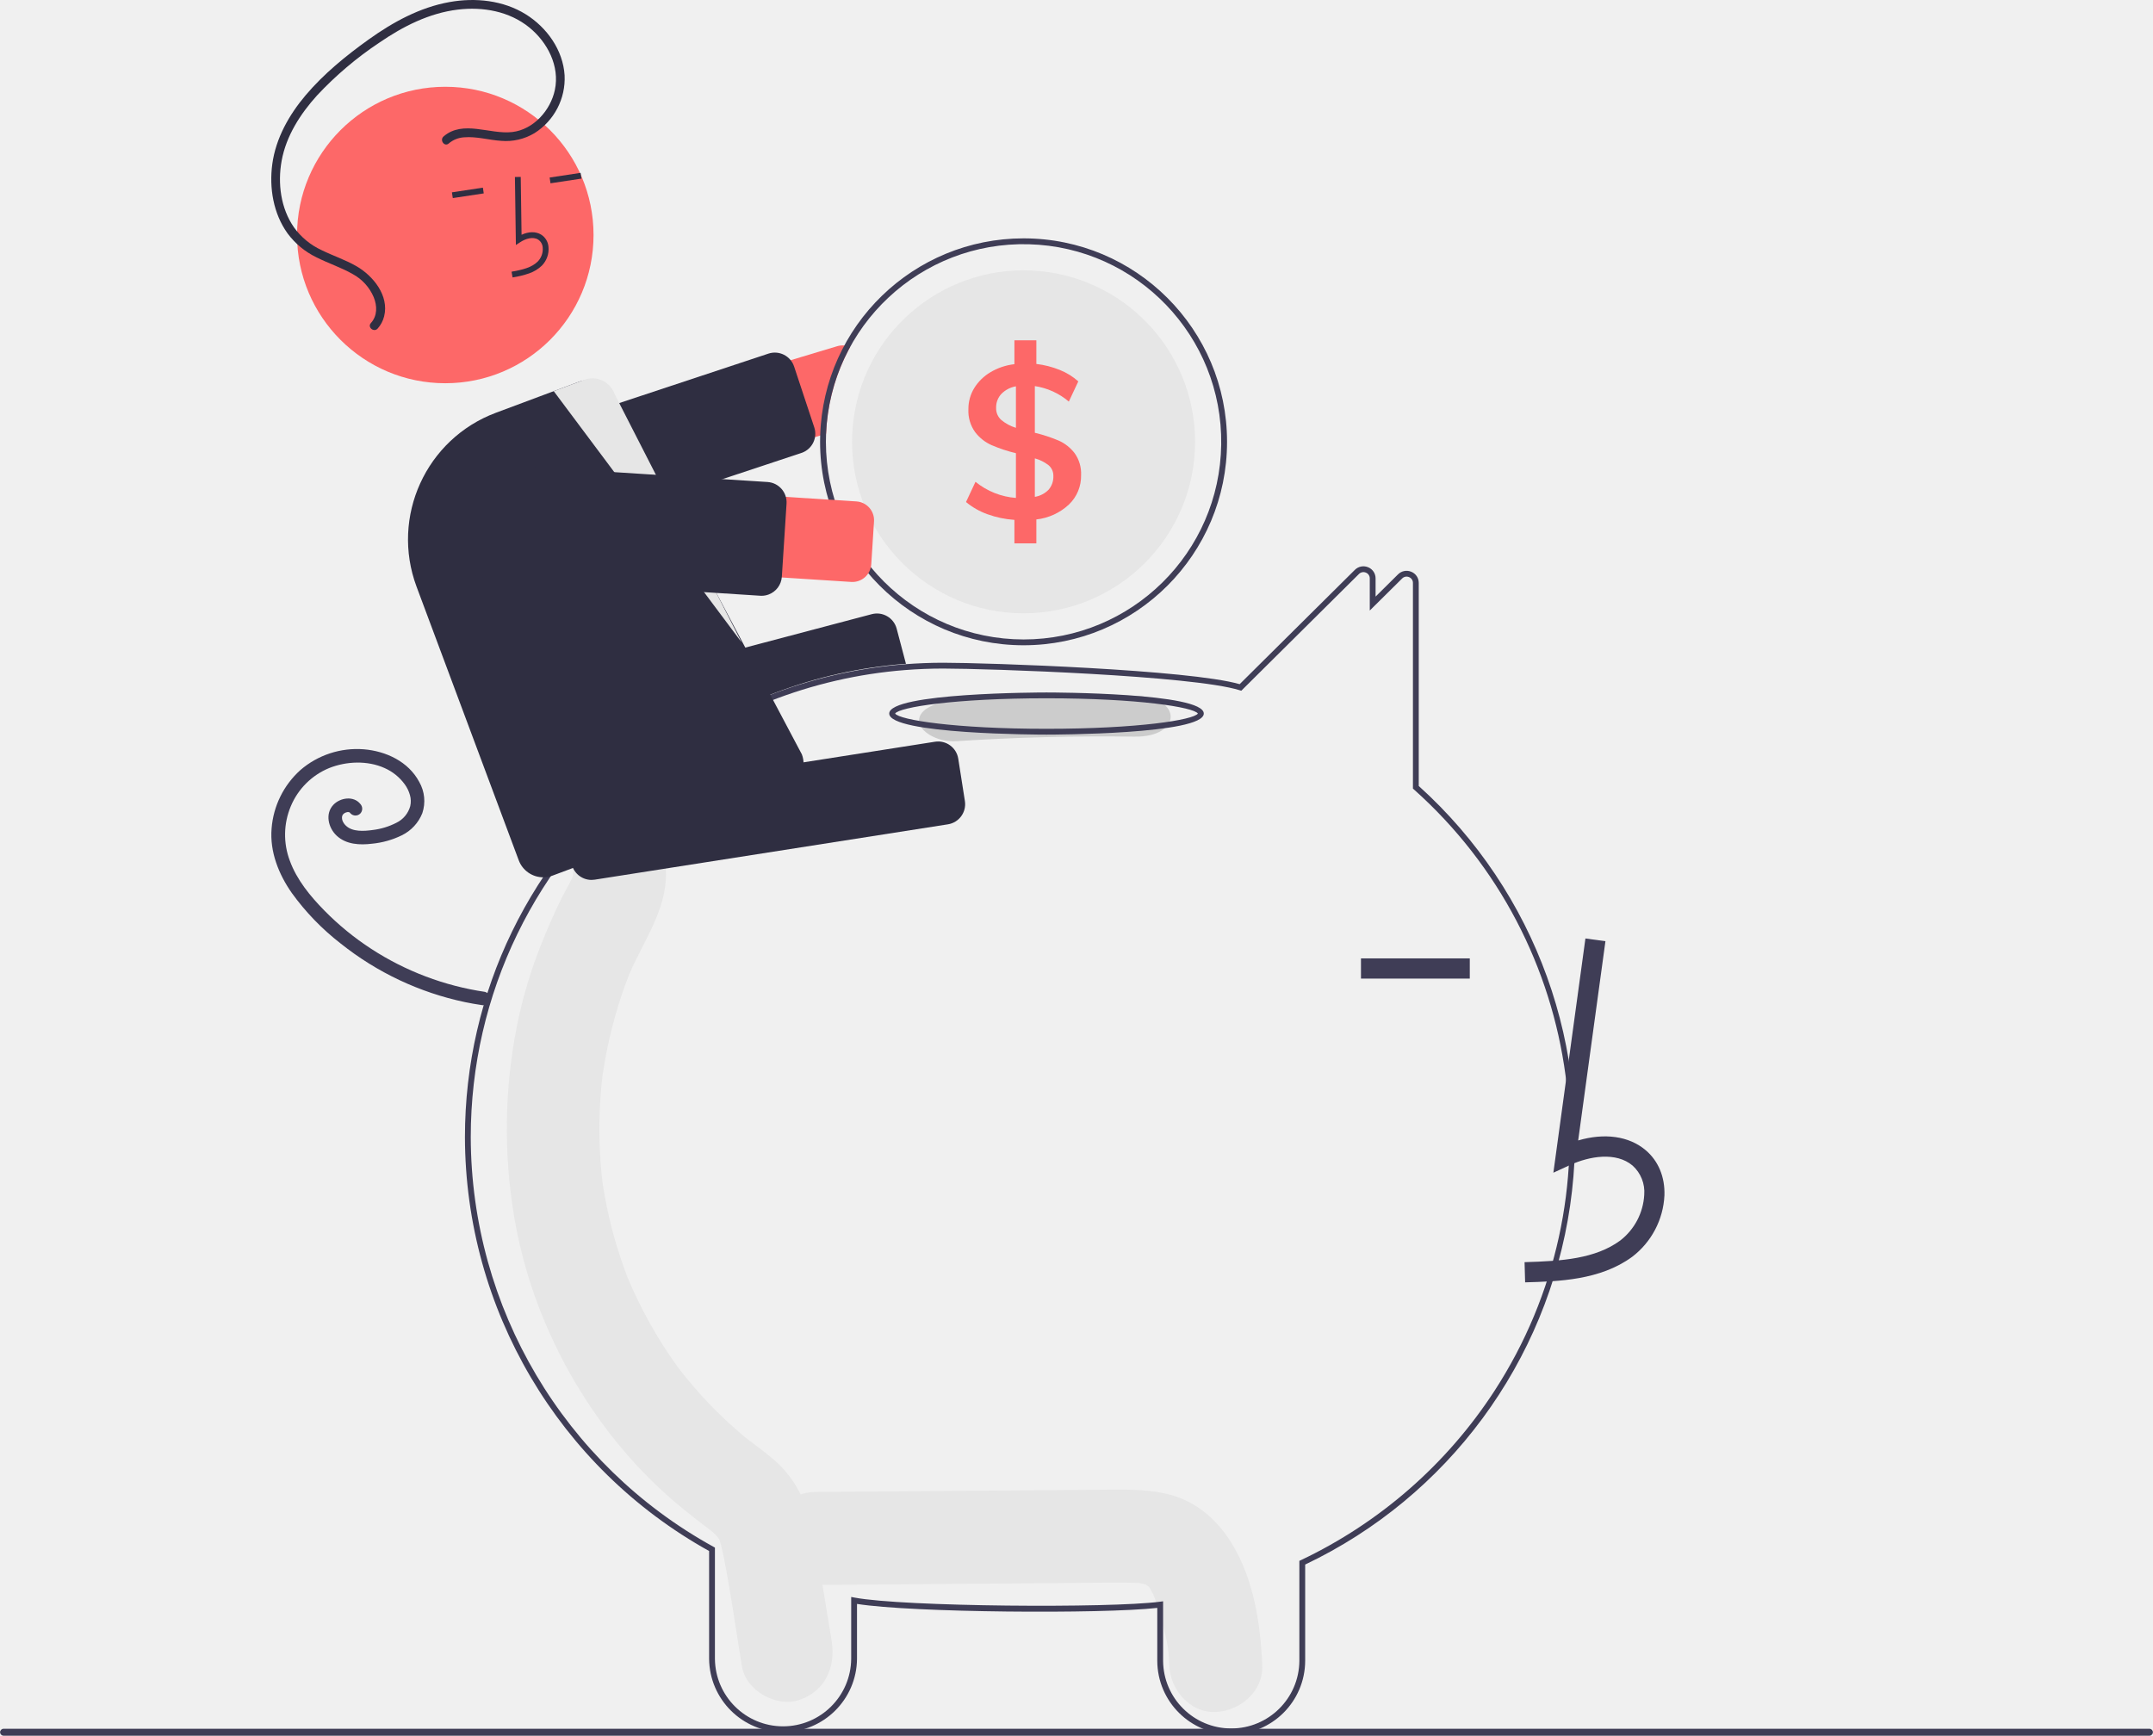
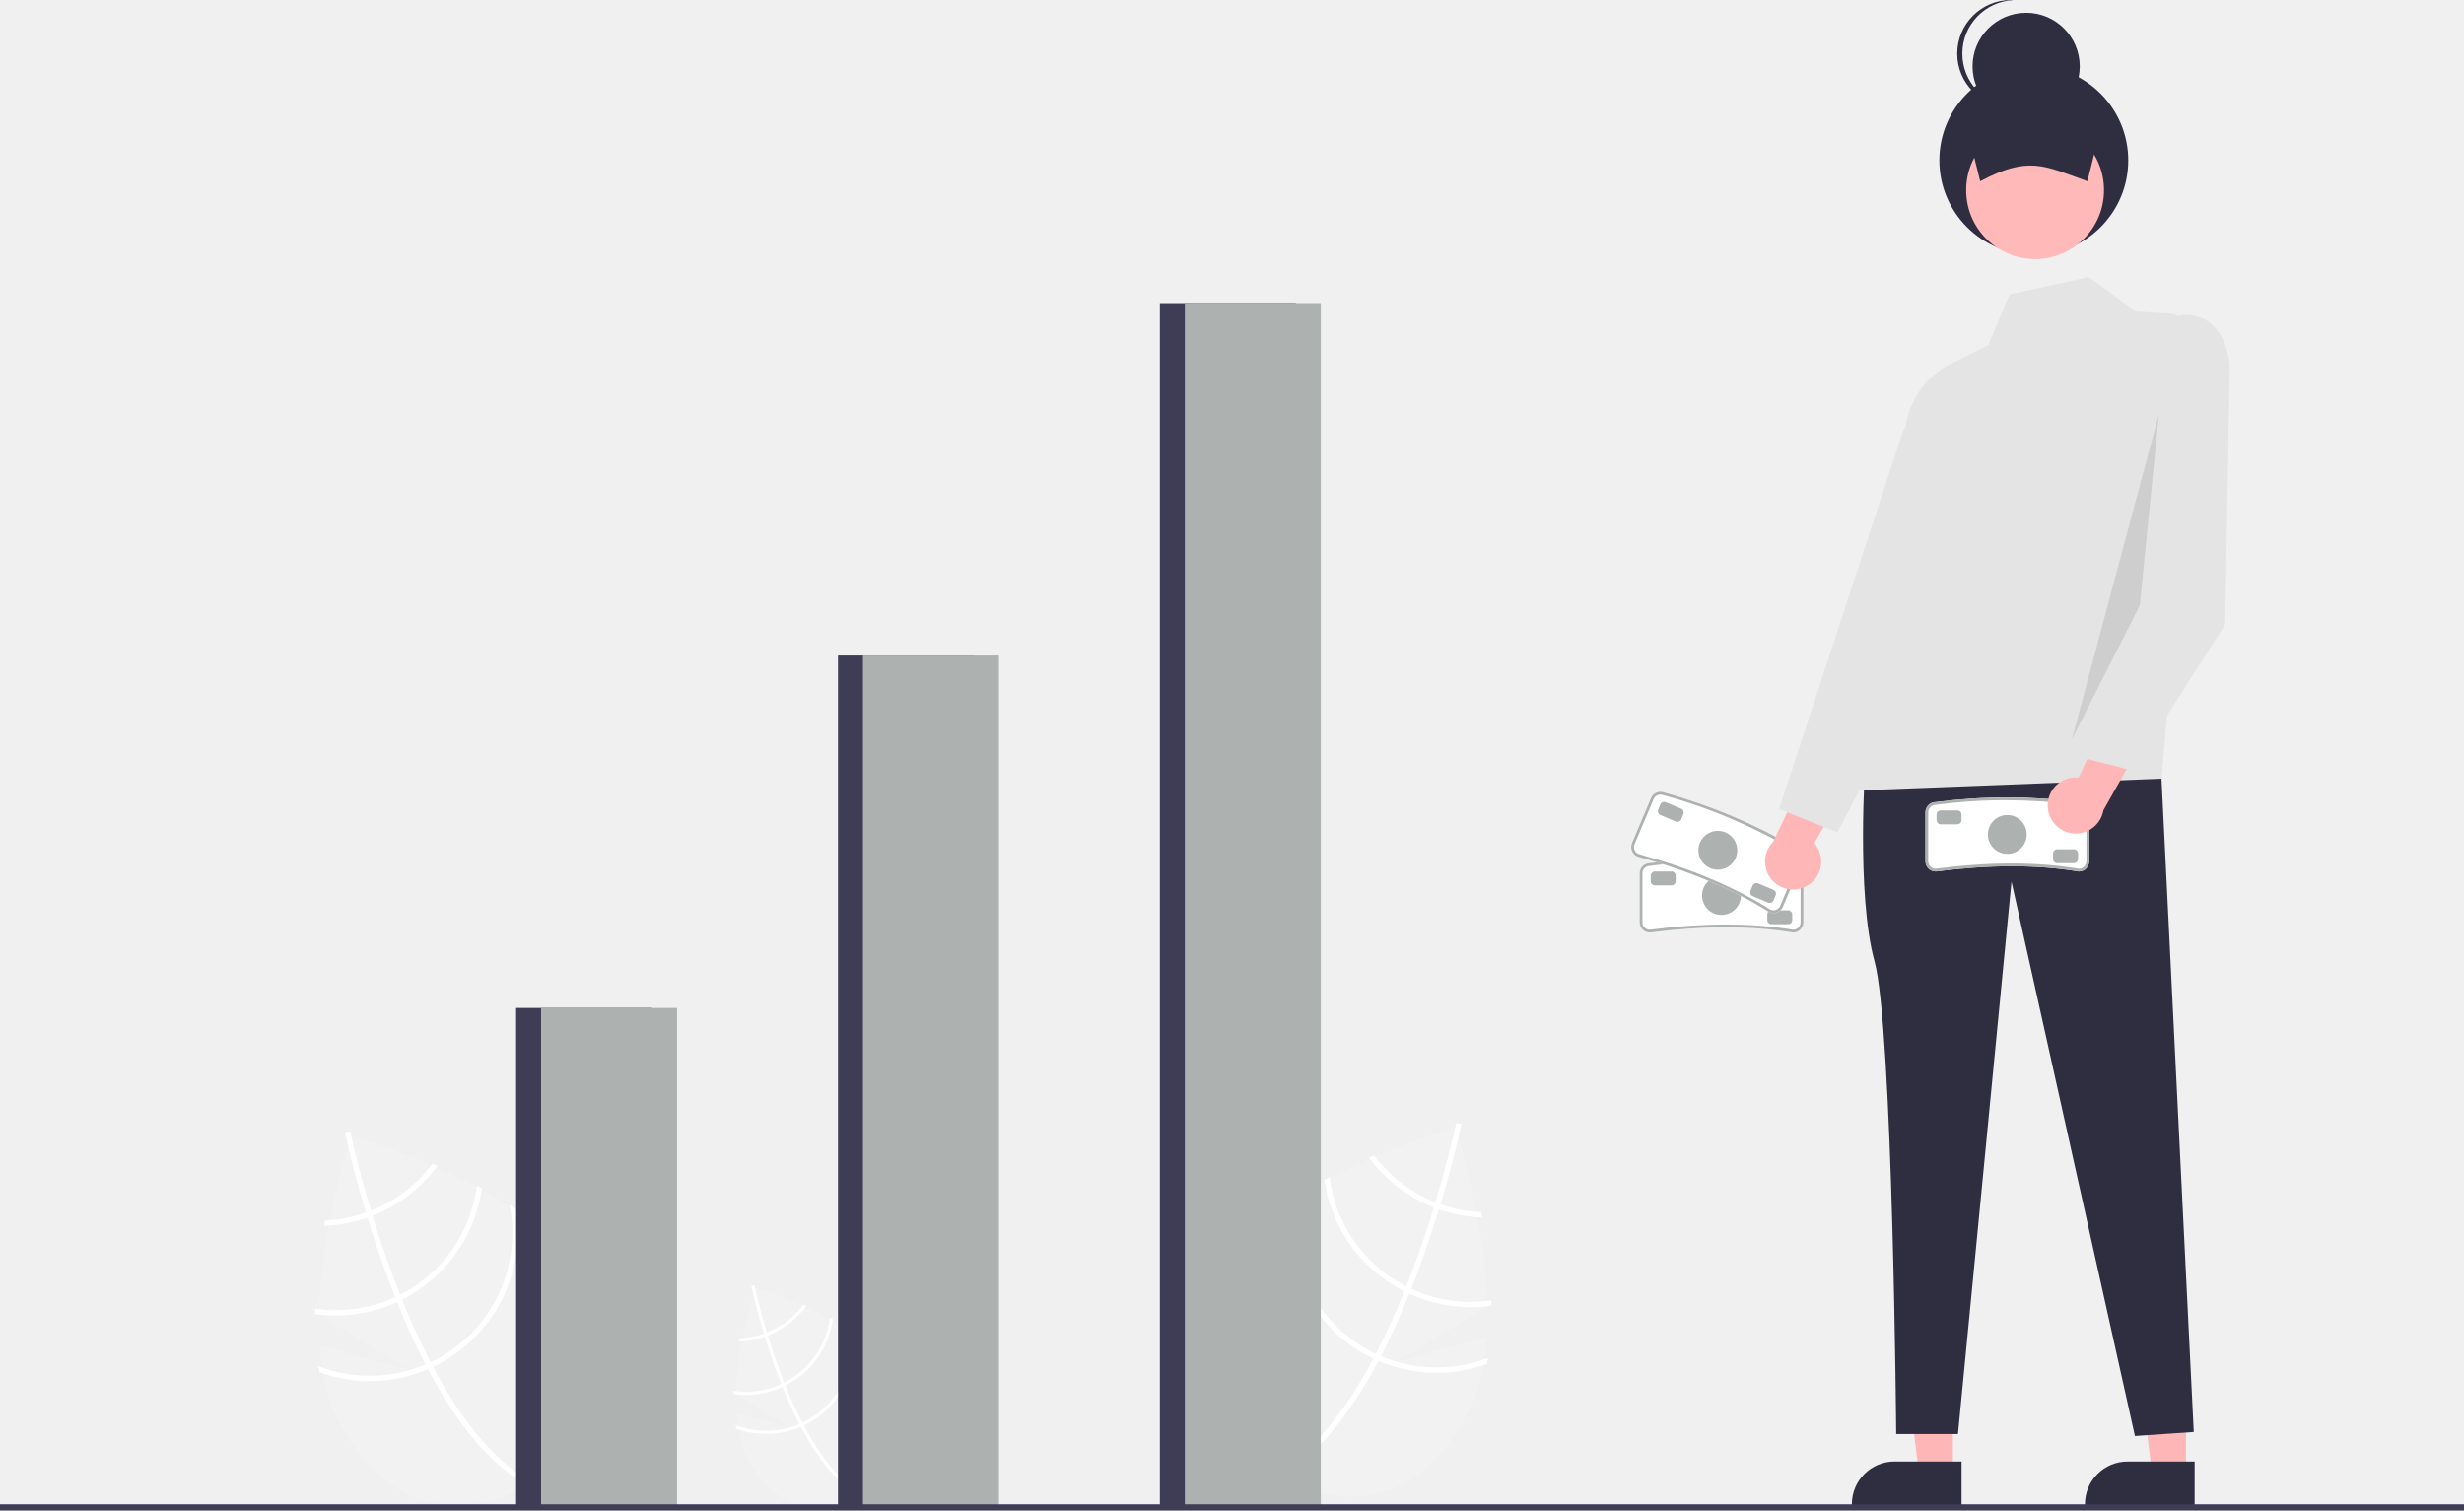
- <svg xmlns="http://www.w3.org/2000/svg" id="b5c524f0-66c4-4225-a3aa-c25cef687e0c" data-name="Layer 1" width="740.675" height="597.175" viewBox="0 0 740.675 597.175">
-   <path d="M651.612,679.719c-5.122-7.172-12.055-12.419-20.771-14.383-7.601-1.713-15.416-1.421-23.142-1.361l-97.692.753c-8.367.065-16.389,7.313-16,16,.386,8.614,7.032,16.069,16,16q42.926-.331,85.851-.662c6.747-.052,13.497-.174,20.244-.152,1.515.005,3.024.085,4.538.102.367.004.631.001.818-.007.047.014.086.027.147.044.79.217,1.6.366,2.394.572-.278.008.515.503.914.671.055.108.171.299.366.595.272.51,1.077,2.059,1.11,2.01a71.762,71.762,0,0,1,2.987,9.393c1.859,7.047,2.268,8.52,2.536,15.132.338,8.352,7.117,16.398,16,16,8.379-.375,16.363-7.042,16-16C663.3,709.333,660.651,692.377,651.612,679.719Z" transform="translate(-229.6623 -151.4124)" fill="#e6e6e6" />
-   <path d="M515.749,715.825c-1.835-11.12-3.635-22.246-5.505-33.36-1.898-11.274-5.774-21.598-14.548-28.997-2.344-1.977-4.775-3.823-7.216-5.663-.858-.647-1.715-1.295-2.563-1.956-.051-.04-.083-.064-.127-.099-.093-.08-.205-.176-.355-.303-3.657-3.095-7.19-6.327-10.556-9.763q-4.483-4.577-8.575-9.545-1.022-1.241-2.019-2.504c-.114-.145-.729-.94-1.135-1.459-.377-.519-1.066-1.457-1.182-1.621q-1.164-1.646-2.286-3.322a156.126,156.126,0,0,1-13.187-24.115q-.547-1.251-1.068-2.517c-.093-.258-.214-.588-.374-1.029-.741-2.038-1.481-4.074-2.159-6.137q-2.16-6.571-3.714-13.336-.768-3.34-1.383-6.715-.317-1.735-.593-3.478c-.03-.193-.21-1.446-.316-2.154-.078-.712-.224-1.972-.243-2.166q-.176-1.756-.312-3.516-.307-3.96-.415-7.933-.185-7.061.253-14.122c.166-2.645.402-5.282.693-7.915.018-.162.031-.29.044-.406.018-.118.038-.251.062-.417.215-1.455.442-2.908.695-4.356a159.294,159.294,0,0,1,3.739-16.313q1.088-3.809,2.363-7.555.568-1.663,1.173-3.314c-.026.071,1.182-3.016,1.198-3.119,4.795-11.329,12.638-21.657,12.648-34.526.007-8.713-7.364-17.06-16-16.657a16.625,16.625,0,0,0-16,16.657c0,.196-.001.363-.001.525-.081.271-.148.498-.208.698-.935,2.032-2.081,3.963-3.107,5.944-2.811,5.423-5.209,11.025-7.488,16.708a159.825,159.825,0,0,0-8.529,28.628,182.098,182.098,0,0,0-.968,65.04c6.204,37.813,26.662,74.009,55.103,98.339,2.468,2.111,4.997,4.152,7.549,6.151,1.056.827,2.121,1.639,3.191,2.446.506.381,2.602,2.034,1.68,1.233,1.982,1.692,2.817,2.543,3.326,3.789.074.288.174.678.311,1.211.359,1.405.7,2.808.983,4.233,2.476,12.451,4.196,25.112,6.264,37.644,1.421,8.611,12.022,14.215,19.682,11.634C513.49,733.312,517.272,725.051,515.749,715.825Z" transform="translate(-229.6623 -151.4124)" fill="#e6e6e6" />
-   <path d="M653.23,748.12a25.374,25.374,0,0,1-25.44-25.25V704.619c-19.109,2.139-84.543,1.644-103.3-1.37v18.892a25.441,25.441,0,0,1-50.88,0v-37.092a163.307,163.307,0,0,1-84-142.388c0-49.83,22.583-96.314,61.959-127.534a164.075,164.075,0,0,1,89.323-35.173c4.427-.347,8.881-.523,13.239-.523,15.352,0,84.619,2.372,101.998,7.372L695.756,347.48a4.16,4.16,0,0,1,4.55-.907,4.1,4.1,0,0,1,2.584,3.847v6.252l7.716-7.642a4.151,4.151,0,0,1,4.546-.908,4.102,4.102,0,0,1,2.587,3.848v69.865a162.759,162.759,0,0,1-39.07,267.866v33.169A25.374,25.374,0,0,1,653.23,748.12ZM629.79,702.351v20.52a23.441,23.441,0,0,0,46.88,0V688.438l.571-.271a162.456,162.456,0,0,0,66.531-58.182,160.325,160.325,0,0,0-27.699-206.96l-.332-.298V351.97a2.103,2.103,0,0,0-1.342-1.996,2.149,2.149,0,0,0-2.381.473l-11.127,11.021V350.42a2.103,2.103,0,0,0-1.342-1.996,2.154,2.154,0,0,0-2.385.477l-40.476,40.164-.575-.18c-16.156-5.057-86.513-7.454-101.982-7.454-4.306,0-8.707.174-13.082.517a162.075,162.075,0,0,0-88.237,34.746c-38.895,30.838-61.202,76.751-61.202,125.967A161.315,161.315,0,0,0,475.094,683.585l.516.286v38.27a23.441,23.441,0,0,0,46.88,0V700.854l1.185.223c16.856,3.171,87.832,3.671,104.985,1.421Z" transform="translate(-229.6623 -151.4124)" fill="#3f3d56" />
-   <path d="M517.66,270.53,406.92,303.81a13.882,13.882,0,0,0,7.99,26.59l96.91-29.13,2.03-.61a67.517,67.517,0,0,1,8.29-29.86,6.165,6.165,0,0,0-2-.52A6.367,6.367,0,0,0,517.66,270.53Z" transform="translate(-229.6623 -151.4124)" fill="#fd6868" />
-   <path d="M412.995,337.495a7.013,7.013,0,0,1-6.638-4.801l-6.925-20.896a6.999,6.999,0,0,1,4.443-8.847l90.131-29.87a7,7,0,0,1,8.847,4.442l6.925,20.896a6.976,6.976,0,0,1-4.193,8.759q-.125.047-.252.088l-90.129,29.869A7.003,7.003,0,0,1,412.995,337.495Z" transform="translate(-229.6623 -151.4124)" fill="#2f2e41" />
-   <path d="M581.79,233.42a70.031,70.031,0,0,0-69.97,67.85c-.02.71-.03,1.43-.03,2.15a70,70,0,1,0,70-70Zm0,138a68.071,68.071,0,0,1-68-68q0-1.395.06-2.76A67.998,67.998,0,1,1,581.79,371.42Z" transform="translate(-229.6623 -151.4124)" fill="#3f3d56" />
-   <path d="M640.79,303.42a59,59,0,0,1-118,0c0-1.87.09-3.71.26-5.53A59,59,0,0,1,640.79,303.42Z" transform="translate(-229.6623 -151.4124)" fill="#e6e6e6" />
-   <path d="M599.36,307.34a14.048,14.048,0,0,0-5.47-4.33,53.139,53.139,0,0,0-8.22-2.7V284.25a23.396,23.396,0,0,1,11.69,5.33l3.26-6.95a21.561,21.561,0,0,0-6.36-3.93,31.259,31.259,0,0,0-8.07-2.07v-8.14h-7.55v8.22a20.672,20.672,0,0,0-8.25,2.77,16.399,16.399,0,0,0-5.59,5.48,13.771,13.771,0,0,0-1.99,7.29,12.463,12.463,0,0,0,2.29,7.8,14.51,14.51,0,0,0,5.7,4.52,52.692,52.692,0,0,0,8.36,2.77v15.39A24.988,24.988,0,0,1,565.25,317.18l-3.26,6.96a24.58,24.58,0,0,0,7.44,4.22,34.161,34.161,0,0,0,9.21,1.92v8.07h7.55v-8.22a19.538,19.538,0,0,0,11.21-5.14,13.59,13.59,0,0,0,4.18-10.1A12.055,12.055,0,0,0,599.36,307.34Zm-20.2-8.73a14.499,14.499,0,0,1-5.03-2.7,5.32,5.32,0,0,1-1.78-4.18,6.726,6.726,0,0,1,1.82-4.81,9.202,9.202,0,0,1,4.99-2.59Zm11.25,21.28a8.557,8.557,0,0,1-4.74,2.47V309.12a13.24,13.24,0,0,1,4.74,2.37,4.658,4.658,0,0,1,1.63,3.7A6.804,6.804,0,0,1,590.41,319.89Z" transform="translate(-229.6623 -151.4124)" fill="#fd6868" />
-   <path d="M416.209,422.184a7.023,7.023,0,0,1-6.775-5.216l-3.77-14.27a7.004,7.004,0,0,1,4.975-8.551l118.941-31.43a7.015,7.015,0,0,1,8.551,4.985l3.194,12.09-.598.046a160.163,160.163,0,0,0-84.108,31.871l-.173.084-38.46,10.16A6.963,6.963,0,0,1,416.209,422.184Z" transform="translate(-229.6623 -151.4124)" fill="#2f2e41" />
-   <path d="M396.51,492.671a98.108,98.108,0,0,1-39.122-14.792A95.527,95.527,0,0,1,341.214,464.65c-4.828-4.924-9.447-10.521-11.838-17.079a25.299,25.299,0,0,1,.331-18.769,24.334,24.334,0,0,1,13.169-13.126c5.99-2.389,13.226-2.644,19.055-.028a17.089,17.089,0,0,1,6.964,5.606,11.435,11.435,0,0,1,1.81,3.758,7.674,7.674,0,0,1,.09,3.759,9.016,9.016,0,0,1-4.774,5.723,24.068,24.068,0,0,1-8.152,2.486c-2.86.39-6.969.745-9.268-1.551a4.669,4.669,0,0,1-1.093-1.611,3.114,3.114,0,0,1-.172-1.458c-.034.217.139-.472.129-.445-.036.102-.194.35.03-.031a3.397,3.397,0,0,1,.233-.363c-.076.098-.243.262.055-.019a1.962,1.962,0,0,1,.914-.564c.138-.04.279-.072.418-.11.353-.096-.352.005.009-.006.139-.004.28-.001.419-.007.354-.016-.349-.097-.01-.011.132.033.262.065.392.106.282.089-.2-.207-.009.014.224.259-.235-.252.019-.001a4.624,4.624,0,0,1,.358.394,2.359,2.359,0,0,0,3.315,0,2.399,2.399,0,0,0,0-3.315c-2.311-2.865-6.877-2.157-9.215.264-2.982,3.088-1.801,7.983,1.1,10.678,3.284,3.051,7.934,3.263,12.158,2.751a29.817,29.817,0,0,0,10.269-2.902,14.398,14.398,0,0,0,7.024-7.588,13.174,13.174,0,0,0-1.056-10.769c-3.729-7.011-11.452-10.606-19.084-11.228a29.812,29.812,0,0,0-21.819,7.163,30.154,30.154,0,0,0-9.888,20.075c-.666,7.996,2.436,15.761,6.959,22.214a84.627,84.627,0,0,0,16.779,17.353,102.473,102.473,0,0,0,42.812,20.191q2.792.577,5.615.988a2.421,2.421,0,0,0,2.883-1.637,2.361,2.361,0,0,0-1.637-2.883Z" transform="translate(-229.6623 -151.4124)" fill="#3f3d56" />
-   <path d="M619.895,390.794q-30.663-.433-61.133,1.556c-6.943.453-12.951,2.907-12.951,7.032,0,3.449,5.96,7.489,12.951,7.032q30.454-1.989,61.133-1.556C636.569,405.094,636.559,391.029,619.895,390.794Z" transform="translate(-229.6623 -151.4124)" fill="#ccc" />
-   <path d="M589.682,404.162c-2.209,0-54.106-.083-54.106-7.251,0-7.168,51.896-7.25,54.106-7.25s54.106.083,54.106,7.25C643.787,404.079,591.891,404.162,589.682,404.162Zm-52.076-7.251c1.42,2.173,20.496,5.251,52.076,5.251s50.656-3.078,52.076-5.251c-1.42-2.173-20.496-5.25-52.076-5.25S539.025,394.738,537.605,396.911Z" transform="translate(-229.6623 -151.4124)" fill="#3f3d56" />
-   <path d="M754.336,592.612c11.488-.319,25.786-.718,36.801-8.764a28.262,28.262,0,0,0,11.121-21.103c.225-6.355-2.071-11.901-6.465-15.614-5.753-4.861-14.154-6.002-23.207-3.341l9.38-68.548-6.886-.943L764.052,554.885l5.75-2.639c6.666-3.058,15.817-4.614,21.504.192a12.215,12.215,0,0,1,4.006,10.062,21.361,21.361,0,0,1-8.275,15.735c-8.572,6.261-19.969,7.069-32.895,7.43Z" transform="translate(-229.6623 -151.4124)" fill="#3f3d56" />
-   <rect x="468.203" y="329.741" width="37.432" height="6.95" fill="#3f3d56" />
-   <path d="M433.148,454.15a7.012,7.012,0,0,1-6.904-5.917L423.959,433.651a7.008,7.008,0,0,1,5.832-8L551.322,406.609a7.007,7.007,0,0,1,7.999,5.832l2.285,14.582a7.007,7.007,0,0,1-5.832,8l-121.531,19.042A7.096,7.096,0,0,1,433.148,454.15Z" transform="translate(-229.6623 -151.4124)" fill="#2f2e41" />
-   <circle cx="153.189" cy="80.855" r="51" fill="#fd6868" />
-   <path d="M411.727,245.463a12.095,12.095,0,0,0,4.367-2.676,8.133,8.133,0,0,0,2.255-6.483,5.472,5.472,0,0,0-2.512-4.164c-1.846-1.135-4.285-1.092-6.747.049l-.284-19.908-2.0.028.334,23.404,1.522-.998c1.765-1.156,4.302-1.994,6.127-.872a3.514,3.514,0,0,1,1.573,2.69,6.146,6.146,0,0,1-1.676,4.834c-2.168,2.151-5.377,2.872-9.039,3.531l.354,1.968A32.963,32.963,0,0,0,411.727,245.463Z" transform="translate(-229.6623 -151.4124)" fill="#2f2e41" />
-   <rect x="418.838" y="211.679" width="10.772" height="2" transform="translate(-256.7253 -85.49311) rotate(-8.61162)" fill="#2f2e41" />
-   <rect x="385.221" y="216.769" width="10.772" height="2" transform="translate(-257.8664 -90.46937) rotate(-8.61162)" fill="#2f2e41" />
-   <path d="M416.555,453.258a9.03,9.03,0,0,1-8.434-5.855L372.957,353.235a46.532,46.532,0,0,1,27.284-59.802L428.833,282.756a8.958,8.958,0,0,1,6.878.239,8.832,8.832,0,0,1,4.675,4.986L505.523,410.964a9.002,9.002,0,0,1-5.257,11.638L419.7,452.687A8.976,8.976,0,0,1,416.555,453.258Z" transform="translate(-229.6623 -151.4124)" fill="#2f2e41" />
-   <path d="M420.158,285.995l64.629,86.426L441.056,286.902a8.079,8.079,0,0,0-10.349-4.846Z" transform="translate(-229.6623 -151.4124)" fill="#e6e6e6" />
-   <path d="M522.49,351.63l-115.395-7.433a13.879,13.879,0,1,1,1.784-27.701l115.395,7.433a6.499,6.499,0,0,1,6.069,6.904l-.949,14.729a6.501,6.501,0,0,1-6.905,6.069Z" transform="translate(-229.6623 -151.4124)" fill="#fd6868" />
-   <path d="M491.655,356.395q-.229,0-.458-.015h-0l-94.756-6.104a6.999,6.999,0,0,1-6.536-7.435l1.62-25.158a7,7,0,0,1,7.436-6.535l94.756,6.103a7.008,7.008,0,0,1,6.535,7.435l-1.62,25.159a7.019,7.019,0,0,1-4.546,6.111A6.926,6.926,0,0,1,491.655,356.395Z" transform="translate(-229.6623 -151.4124)" fill="#2f2e41" />
-   <path d="M382.267,198.353c6.709-5.77,15.923-.608,23.617-1.512,7.361-.865,13.174-7.468,14.659-14.482,1.732-8.184-2.516-16.383-8.777-21.486-6.857-5.589-15.952-7.193-24.57-6.159-9.878,1.185-18.911,5.789-27.017,11.359a121.85,121.85,0,0,0-21.442,18.169c-5.751,6.352-10.624,13.923-12.18,22.47-1.414,7.768-.334,16.375,4.258,22.955a24.205,24.205,0,0,0,9.474,7.805c3.937,1.933,8.138,3.316,11.952,5.502,5.768,3.305,11.374,10.159,9.567,17.291a9.793,9.793,0,0,1-2.226,4.19c-1.291,1.433-3.619-.461-2.325-1.897,2.273-2.523,2.183-5.888.972-8.9a16.272,16.272,0,0,0-7.233-7.954c-3.993-2.283-8.401-3.692-12.494-5.772a27.023,27.023,0,0,1-9.911-8.214c-4.898-6.807-6.363-15.666-5.253-23.861,1.202-8.868,5.759-16.927,11.471-23.68,6.216-7.349,13.852-13.571,21.652-19.159,8.37-5.997,17.617-11.067,27.85-12.9,8.87-1.59,18.485-.611,26.241,4.223,7.24,4.512,12.792,12.274,13.344,20.947a22.235,22.235,0,0,1-10.376,19.942,19.101,19.101,0,0,1-11.41,2.643c-4.262-.273-8.527-1.578-12.816-1.215a8.941,8.941,0,0,0-5.268,2.128c-1.466,1.261-3.213-1.181-1.759-2.431Z" transform="translate(-229.6623 -151.4124)" fill="#2f2e41" />
-   <path d="M969.147,748.588H230.853a1.191,1.191,0,0,1,0-2.381H969.147a1.191,1.191,0,0,1,0,2.381Z" transform="translate(-229.6623 -151.4124)" fill="#3f3d56" />
+ <svg xmlns="http://www.w3.org/2000/svg" id="fd248547-be2e-443b-b00c-df04d3eaadca" data-name="Layer 1" width="888" height="544.357" viewBox="0 0 888 544.357">
+   <path d="M691.817,659.775l-32.031,8.592,32.263-19.84c-.694-31.628-11.733-64.424-11.733-64.424s-68.95,19.975-87.046,54.564-3.852,57.425,21.514,70.695c25.365,13.27,52.247,11.951,70.343-22.639C689.154,679.026,691.147,669.669,691.817,659.775Z" transform="translate(-156 -177.8214)" fill="#f2f2f2" />
+   <path d="M653.662,666.536l-.892,1.705c-10.47,19.765-21.902,33.479-34.156,40.936-.177.112-.357.211-.534.323l-.5-.831-.471-.805c13.427-7.951,24.696-23.224,33.832-40.461.3-.553.604-1.114.892-1.684,3.803-7.331,7.228-14.967,10.273-22.534.241-.584.478-1.18.714-1.776,3.967-10.008,7.275-19.824,9.926-28.467.19-.61.372-1.225.549-1.831,4.427-14.648,6.883-25.651,7.41-28.096.069-.297.102-.463.111-.501l.921.192.013-.004.93.196c-.009.038-.117.594-.349,1.613-.845,3.815-3.246,14.116-7.203,27.29-.181.593-.363,1.208-.553,1.818-2.144,7.016-4.707,14.771-7.699,22.752q-1.123,3.009-2.281,5.902c-.228.601-.465,1.197-.706,1.781Q658.952,656.323,653.662,666.536Z" transform="translate(-156 -177.8214)" fill="#fff" />
+   <path d="M675.128,611.801c-.605-.22-1.219-.444-1.832-.69a52.552,52.552,0,0,1-4.888-2.246,51.119,51.119,0,0,1-17.268-14.667c-.589.262-1.177.524-1.778.79a53.011,53.011,0,0,0,18.163,15.566,54.372,54.372,0,0,0,5.222,2.388c.605.241,1.219.465,1.828.677a52.565,52.565,0,0,0,15.595,2.966q-.18-.981-.348-1.924A50.943,50.943,0,0,1,675.128,611.801Z" transform="translate(-156 -177.8214)" fill="#fff" />
+   <path d="M664.594,642.272q-.9-.406-1.774-.863c-.182-.084-.367-.181-.545-.274a51.39,51.39,0,0,1-27.161-39.076c-.598.321-1.196.643-1.79.977a53.298,53.298,0,0,0,28.068,39.787c.236.124.473.247.713.362.595.301,1.186.588,1.782.868a53.016,53.016,0,0,0,29.618,4.315c-.01-.639-.019-1.279-.037-1.922A51.037,51.037,0,0,1,664.594,642.272Z" transform="translate(-156 -177.8214)" fill="#fff" />
+   <path d="M653.662,666.536c-.617-.258-1.226-.534-1.83-.818-.646-.306-1.288-.62-1.921-.951a51.529,51.529,0,0,1-26.586-55.75c-.738.485-1.471.962-2.191,1.455a53.416,53.416,0,0,0,27.894,55.983c.633.331,1.27.654,1.913.947.608.297,1.217.572,1.83.839a53.259,53.259,0,0,0,39.098,1.093c.149-.717.269-1.439.393-2.17A51.362,51.362,0,0,1,653.662,666.536Z" transform="translate(-156 -177.8214)" fill="#fff" />
+   <path d="M271.183,662.775l32.031,8.592L270.952,651.528c.694-31.628,11.733-64.424,11.733-64.424s68.95,19.975,87.046,54.564,3.852,57.425-21.514,70.695c-25.365,13.27-52.247,11.951-70.343-22.639C273.846,682.026,271.853,672.669,271.183,662.775Z" transform="translate(-156 -177.8214)" fill="#f2f2f2" />
+   <path d="M309.338,669.536l.892,1.705c10.47,19.765,21.902,33.479,34.156,40.936.177.112.357.211.534.323l.5-.831.471-.805c-13.427-7.951-24.696-23.224-33.832-40.461-.3-.553-.604-1.114-.892-1.684-3.803-7.331-7.228-14.967-10.273-22.534-.241-.584-.478-1.18-.714-1.776-3.967-10.008-7.275-19.824-9.926-28.467-.19-.61-.372-1.225-.549-1.831-4.427-14.648-6.883-25.651-7.41-28.096-.069-.297-.102-.463-.111-.501l-.921.192-.013-.004-.93.196c.009.038.117.594.349,1.613.845,3.815,3.246,14.116,7.203,27.29.181.593.363,1.208.553,1.818,2.144,7.016,4.707,14.771,7.699,22.752q1.123,3.009,2.281,5.902c.228.601.465,1.197.706,1.781Q304.048,659.323,309.338,669.536Z" transform="translate(-156 -177.8214)" fill="#fff" />
+   <path d="M273.179,617.661q-.168.943-.348,1.924a52.565,52.565,0,0,0,15.595-2.966c.61-.211,1.223-.436,1.828-.677a54.372,54.372,0,0,0,5.222-2.388,53.011,53.011,0,0,0,18.163-15.566c-.601-.266-1.19-.528-1.778-.79a51.119,51.119,0,0,1-17.268,14.667,52.552,52.552,0,0,1-4.888,2.246c-.613.246-1.227.47-1.832.69A50.943,50.943,0,0,1,273.179,617.661Z" transform="translate(-156 -177.8214)" fill="#fff" />
+   <path d="M269.531,649.445c-.018.644-.028,1.283-.037,1.922a53.016,53.016,0,0,0,29.618-4.315c.596-.279,1.187-.567,1.782-.868.241-.115.477-.239.713-.362a53.298,53.298,0,0,0,28.068-39.787c-.594-.334-1.192-.656-1.79-.977a51.39,51.39,0,0,1-27.161,39.076c-.177.093-.363.19-.545.274q-.874.457-1.774.863A51.037,51.037,0,0,1,269.531,649.445Z" transform="translate(-156 -177.8214)" fill="#fff" />
+   <path d="M270.738,670.164c.124.731.244,1.453.393,2.17a53.259,53.259,0,0,0,39.098-1.093c.613-.267,1.221-.542,1.83-.839.642-.293,1.28-.616,1.913-.947a53.416,53.416,0,0,0,27.894-55.983c-.721-.494-1.454-.97-2.191-1.455a51.529,51.529,0,0,1-26.586,55.75c-.633.331-1.275.645-1.921.951-.604.284-1.213.559-1.83.818A51.362,51.362,0,0,1,270.738,670.164Z" transform="translate(-156 -177.8214)" fill="#fff" />
+   <path d="M421.356,686.995l19.069,5.115-19.207-11.811c.413-18.829,6.985-38.353,6.985-38.353s41.048,11.892,51.821,32.483,2.293,34.186-12.808,42.087c-15.101,7.9-31.104,7.115-41.877-13.477C422.941,698.456,421.755,692.885,421.356,686.995Z" transform="translate(-156 -177.8214)" fill="#f2f2f2" />
+   <path d="M444.07,691.02l.531,1.015c6.233,11.767,13.039,19.931,20.334,24.371.105.067.213.125.318.192l.298-.495.28-.479c-7.993-4.734-14.702-13.826-20.141-24.087-.179-.329-.36-.663-.531-1.002-2.264-4.364-4.303-8.91-6.116-13.415-.143-.347-.284-.702-.425-1.058-2.362-5.958-4.331-11.802-5.909-16.947-.113-.363-.221-.729-.327-1.09-2.636-8.72-4.098-15.271-4.411-16.726-.041-.177-.061-.275-.066-.298l-.548.114-.008-.002-.553.117c.005.023.07.354.208.96.503,2.271,1.932,8.404,4.288,16.246.108.353.216.719.329,1.082,1.276,4.177,2.802,8.793,4.584,13.545q.668,1.791,1.358,3.514c.136.358.277.713.42,1.06Q440.921,684.94,444.07,691.02Z" transform="translate(-156 -177.8214)" fill="#fff" />
+   <path d="M422.544,660.138q-.1.561-.207,1.145a31.294,31.294,0,0,0,9.284-1.766c.363-.126.728-.259,1.088-.403a32.37,32.37,0,0,0,3.109-1.422,31.559,31.559,0,0,0,10.813-9.267c-.358-.158-.708-.314-1.059-.47a30.432,30.432,0,0,1-10.28,8.732,31.287,31.287,0,0,1-2.91,1.337c-.365.146-.73.28-1.091.411A30.327,30.327,0,0,1,422.544,660.138Z" transform="translate(-156 -177.8214)" fill="#fff" />
+   <path d="M420.373,679.06c-.011.383-.016.764-.022,1.144a31.562,31.562,0,0,0,17.633-2.569c.355-.166.707-.338,1.061-.517.143-.069.284-.142.425-.216a31.73,31.73,0,0,0,16.709-23.686c-.354-.199-.71-.39-1.066-.582a30.594,30.594,0,0,1-16.169,23.263c-.106.055-.216.113-.324.163q-.52.272-1.056.514A30.383,30.383,0,0,1,420.373,679.06Z" transform="translate(-156 -177.8214)" fill="#fff" />
+   <path d="M421.091,691.394c.074.435.145.865.234,1.292a31.707,31.707,0,0,0,23.276-.651c.365-.159.727-.323,1.089-.499.382-.174.762-.367,1.139-.564a31.8,31.8,0,0,0,16.606-33.328c-.429-.294-.865-.578-1.304-.866a30.676,30.676,0,0,1-15.827,33.19c-.377.197-.759.384-1.144.566-.36.169-.722.333-1.089.487A30.577,30.577,0,0,1,421.091,691.394Z" transform="translate(-156 -177.8214)" fill="#fff" />
+   <path d="M802.236,513.878l-.082-.007c-15.167-2.504-32.015-2.503-51.508.003h-.008a3.686,3.686,0,0,1-3.729-3.669V492.552a3.678,3.678,0,0,1,3.673-3.673,199.874,199.874,0,0,1,51.715.004h.007a3.659,3.659,0,0,1,3.605,3.669v17.653A3.678,3.678,0,0,1,802.236,513.878Z" transform="translate(-156 -177.8214)" fill="#fff" />
+   <path d="M802.236,513.878l-.082-.007c-15.167-2.504-32.015-2.503-51.508.003h-.008a3.686,3.686,0,0,1-3.729-3.669V492.552a3.678,3.678,0,0,1,3.673-3.673,199.874,199.874,0,0,1,51.715.004h.007a3.659,3.659,0,0,1,3.605,3.669v17.653A3.678,3.678,0,0,1,802.236,513.878Zm-26.482-25.675a184.5,184.5,0,0,0-25.103,1.67,2.699,2.699,0,0,0-2.741,2.678v17.653a2.676,2.676,0,0,0,2.673,2.673c19.51-2.513,36.439-2.513,51.693-0a2.676,2.676,0,0,0,2.634-2.673V492.552a2.676,2.676,0,0,0-2.673-2.673A215.528,215.528,0,0,0,775.754,488.203Z" transform="translate(-156 -177.8214)" fill="#adb1af" />
+   <circle cx="620.409" cy="322.714" r="7" fill="#adb1af" />
+   <path d="M758.409,496.878h-6a1.502,1.502,0,0,1-1.5-1.5v-2a1.502,1.502,0,0,1,1.5-1.5h6a1.502,1.502,0,0,1,1.5,1.5v2A1.502,1.502,0,0,1,758.409,496.878Z" transform="translate(-156 -177.8214)" fill="#adb1af" />
+   <path d="M800.409,510.878h-6a1.502,1.502,0,0,1-1.5-1.5v-2a1.502,1.502,0,0,1,1.5-1.5h6a1.502,1.502,0,0,1,1.5,1.5v2A1.502,1.502,0,0,1,800.409,510.878Z" transform="translate(-156 -177.8214)" fill="#adb1af" />
+   <path d="M793.699,506.577l-.072-.038c-12.999-8.205-28.522-14.757-47.455-20.028l-.007-.003a3.686,3.686,0,0,1-2.009-4.831l6.865-16.264a3.678,3.678,0,0,1,4.813-1.956,199.874,199.874,0,0,1,47.643,20.115l.006.003a3.659,3.659,0,0,1,1.894,4.783l-6.865,16.264A3.678,3.678,0,0,1,793.699,506.577Z" transform="translate(-156 -177.8214)" fill="#fff" />
+   <path d="M793.699,506.577l-.072-.038c-12.999-8.205-28.522-14.757-47.455-20.028l-.007-.003a3.686,3.686,0,0,1-2.009-4.831l6.865-16.264a3.678,3.678,0,0,1,4.813-1.956,199.874,199.874,0,0,1,47.643,20.115l.006.003a3.659,3.659,0,0,1,1.894,4.783l-6.865,16.264A3.678,3.678,0,0,1,793.699,506.577Zm-14.413-33.953a184.498,184.498,0,0,0-23.776-8.223,2.699,2.699,0,0,0-3.567,1.401l-6.865,16.264a2.676,2.676,0,0,0,1.423,3.503c18.951,5.272,34.548,11.856,47.624,20.102a2.676,2.676,0,0,0,3.466-1.438l6.865-16.264a2.676,2.676,0,0,0-1.423-3.503A215.53,215.53,0,0,0,779.286,472.624Z" transform="translate(-156 -177.8214)" fill="#adb1af" />
+   <circle cx="619.094" cy="306.419" r="7" fill="#adb1af" />
+   <path d="M759.933,473.871l-5.528-2.333a1.502,1.502,0,0,1-.799-1.965l.778-1.843a1.502,1.502,0,0,1,1.965-.799l5.528,2.333a1.502,1.502,0,0,1,.799,1.965l-.778,1.843A1.502,1.502,0,0,1,759.933,473.871Z" transform="translate(-156 -177.8214)" fill="#adb1af" />
+   <path d="M793.183,503.103l-5.528-2.333a1.502,1.502,0,0,1-.799-1.965l.778-1.843a1.502,1.502,0,0,1,1.965-.799l5.528,2.333a1.502,1.502,0,0,1,.799,1.965l-.778,1.843A1.502,1.502,0,0,1,793.183,503.103Z" transform="translate(-156 -177.8214)" fill="#adb1af" />
+   <path d="M807.475,496.913a10.056,10.056,0,0,0,2.386-15.234l17.709-31.038-18.531,1.197-13.975,29.291a10.11,10.11,0,0,0,12.412,15.784Z" transform="translate(-156 -177.8214)" fill="#ffb6b6" />
+   <polygon points="787.796 530.684 775.536 530.684 769.704 483.396 787.798 483.397 787.796 530.684" fill="#ffb6b6" />
+   <path d="M946.922,720.39l-39.531-.001v-.5A15.387,15.387,0,0,1,922.778,704.502h.001l24.144.001Z" transform="translate(-156 -177.8214)" fill="#2f2e41" />
+   <polygon points="703.796 530.684 691.536 530.684 685.704 483.396 703.798 483.397 703.796 530.684" fill="#ffb6b6" />
+   <path d="M862.922,720.39l-39.531-.001v-.5A15.387,15.387,0,0,1,838.778,704.502h.001l24.144.001Z" transform="translate(-156 -177.8214)" fill="#2f2e41" />
+   <path d="M828.271,451.974s-3.372,48.021,3.269,72.206,7.827,170.441,7.827,170.441h22.262l19.295-199.085L925.406,695.323l21.204-1.458L934.982,458.443Z" transform="translate(-156 -177.8214)" fill="#2f2e41" />
+   <path d="M925.783,290.096l-17.019-12.419L880.247,283.887l-7.719,18.342-13.302,6.595a30.152,30.152,0,0,0-16.447,22.692l-19.003,131.225,111.206-4.299,13.463-154.543a12.116,12.116,0,0,0-11.367-13.147Z" transform="translate(-156 -177.8214)" fill="#e4e4e4" />
+   <polygon points="696.189 141.253 685.918 155.099 641.182 291.544 662.152 299.94 695.729 236.359 696.189 141.253" fill="#e4e4e4" />
+   <circle cx="732.961" cy="57.795" r="34.037" fill="#2f2e41" />
+   <circle cx="733.421" cy="68.534" r="24.838" fill="#ffb9b9" />
+   <path d="M908.279,243.136c-15.816-5.705-21.167-9.209-38.637,0l-6.439-25.758H914.718Z" transform="translate(-156 -177.8214)" fill="#2f2e41" />
+   <circle cx="730.201" cy="23.918" r="19.318" fill="#2f2e41" />
+   <path d="M863.203,197.14a19.302,19.302,0,0,1,18.398-19.272c-.307-.015-.609-.046-.92-.046a19.318,19.318,0,1,0,0,38.637c.311,0,.613-.032.92-.046A19.302,19.302,0,0,1,863.203,197.14Z" transform="translate(-156 -177.8214)" fill="#2f2e41" />
+   <polygon points="778.087 149.111 771.157 218.196 746.683 266.431 778.087 149.111" opacity="0.1" />
+   <rect x="39.5" y="361.737" width="6" height="5" fill="#f0f0f0" />
+   <path d="M769.029,544.558H757.206v-5H769.029Zm-23.646,0H733.559v-5h11.824Zm-23.647,0H709.912v-5h11.823Zm-23.646,0H686.265v-5h11.824Zm-23.647,0H662.618v-5h11.823Zm-23.647,0H638.971v-5H650.794Zm-23.646,0H615.324v-5h11.823Zm-23.647,0H591.677v-5H603.5Zm-23.647,0H568.03v-5H579.853Zm-23.647,0H544.382v-5h11.824Zm-23.647,0H520.735v-5h11.824Zm-23.647,0h-11.824v-5h11.824Zm-23.647,0H473.441v-5h11.824Zm-23.647,0H449.794v-5h11.823Zm-23.647,0H426.147v-5H437.971Zm-23.647,0H402.5v-5h11.824Zm-23.647,0H378.853v-5h11.824Zm-23.647,0H355.206v-5h11.824Zm-23.647,0H331.559v-5h11.823Zm-23.647,0h-11.823v-5h11.823Zm-23.647,0h-11.823v-5h11.823Zm-23.647,0H260.618v-5h11.824Zm-23.647,0H236.971v-5h11.824Zm-23.647,0h-11.823v-5h11.824Z" transform="translate(-156 -177.8214)" fill="#f0f0f0" />
+   <rect x="39.5" y="234.737" width="6" height="5" fill="#f0f0f0" />
+   <path d="M769.029,417.558H757.206v-5H769.029Zm-23.646,0H733.559v-5h11.824Zm-23.647,0H709.912v-5h11.823Zm-23.646,0H686.265v-5h11.824Zm-23.647,0H662.618v-5h11.823Zm-23.647,0H638.971v-5H650.794Zm-23.646,0H615.324v-5h11.823Zm-23.647,0H591.677v-5H603.5Zm-23.647,0H568.03v-5H579.853Zm-23.647,0H544.382v-5h11.824Zm-23.647,0H520.735v-5h11.824Zm-23.647,0h-11.824v-5h11.824Zm-23.647,0H473.441v-5h11.824Zm-23.647,0H449.794v-5h11.823Zm-23.647,0H426.147v-5H437.971Zm-23.647,0H402.5v-5h11.824Zm-23.647,0H378.853v-5h11.824Zm-23.647,0H355.206v-5h11.824Zm-23.647,0H331.559v-5h11.823Zm-23.647,0h-11.823v-5h11.823Zm-23.647,0h-11.823v-5h11.823Zm-23.647,0H260.618v-5h11.824Zm-23.647,0H236.971v-5h11.824Zm-23.647,0h-11.823v-5h11.824Z" transform="translate(-156 -177.8214)" fill="#f0f0f0" />
+   <rect x="39.5" y="107.737" width="6" height="5" fill="#f0f0f0" />
+   <path d="M769.029,290.558H757.206v-5H769.029Zm-23.646,0H733.559v-5h11.824Zm-23.647,0H709.912v-5h11.823Zm-23.646,0H686.265v-5h11.824Zm-23.647,0H662.618v-5h11.823Zm-23.647,0H638.971v-5H650.794Zm-23.646,0H615.324v-5h11.823Zm-23.647,0H591.677v-5H603.5Zm-23.647,0H568.03v-5H579.853Zm-23.647,0H544.382v-5h11.824Zm-23.647,0H520.735v-5h11.824Zm-23.647,0h-11.824v-5h11.824Zm-23.647,0H473.441v-5h11.824Zm-23.647,0H449.794v-5h11.823Zm-23.647,0H426.147v-5H437.971Zm-23.647,0H402.5v-5h11.824Zm-23.647,0H378.853v-5h11.824Zm-23.647,0H355.206v-5h11.824Zm-23.647,0H331.559v-5h11.823Zm-23.647,0h-11.823v-5h11.823Zm-23.647,0h-11.823v-5h11.823Zm-23.647,0H260.618v-5h11.824Zm-23.647,0H236.971v-5h11.824Zm-23.647,0h-11.823v-5h11.824Z" transform="translate(-156 -177.8214)" fill="#f0f0f0" />
+   <rect x="186" y="363.237" width="49" height="180" fill="#3f3d56" />
+   <rect x="195" y="363.237" width="49" height="180" fill="#adb1af" />
+   <rect x="302" y="236.237" width="49" height="307" fill="#3f3d56" />
+   <rect x="311" y="236.237" width="49" height="307" fill="#adb1af" />
+   <rect x="418" y="109.237" width="49" height="434" fill="#3f3d56" />
+   <rect x="427" y="109.237" width="49" height="434" fill="#adb1af" />
+   <circle cx="40" cy="110.237" r="12" fill="#f0f0f0" />
+   <circle cx="40" cy="237.237" r="12" fill="#f0f0f0" />
+   <circle cx="40" cy="364.237" r="12" fill="#f0f0f0" />
+   <rect y="542.116" width="888" height="2.241" fill="#3f3d56" />
+   <path d="M905.236,491.878l-.082-.007c-15.167-2.504-32.015-2.503-51.508.003h-.008a3.686,3.686,0,0,1-3.729-3.669V470.552a3.678,3.678,0,0,1,3.673-3.673,199.874,199.874,0,0,1,51.715.004h.007a3.659,3.659,0,0,1,3.605,3.669v17.653A3.678,3.678,0,0,1,905.236,491.878Z" transform="translate(-156 -177.8214)" fill="#fff" />
+   <path d="M905.236,491.878l-.082-.007c-15.167-2.504-32.015-2.503-51.508.003h-.008a3.686,3.686,0,0,1-3.729-3.669V470.552a3.678,3.678,0,0,1,3.673-3.673,199.874,199.874,0,0,1,51.715.004h.007a3.659,3.659,0,0,1,3.605,3.669v17.653A3.678,3.678,0,0,1,905.236,491.878Zm-26.482-25.675a184.5,184.5,0,0,0-25.103,1.67,2.699,2.699,0,0,0-2.741,2.678v17.653a2.676,2.676,0,0,0,2.673,2.673c19.51-2.513,36.439-2.513,51.693-0a2.676,2.676,0,0,0,2.634-2.673V470.552a2.676,2.676,0,0,0-2.673-2.673A215.528,215.528,0,0,0,878.754,466.203Z" transform="translate(-156 -177.8214)" fill="#adb1af" />
+   <circle cx="723.409" cy="300.714" r="7" fill="#adb1af" />
+   <path d="M861.409,474.878h-6a1.502,1.502,0,0,1-1.5-1.5v-2a1.502,1.502,0,0,1,1.5-1.5h6a1.502,1.502,0,0,1,1.5,1.5v2A1.502,1.502,0,0,1,861.409,474.878Z" transform="translate(-156 -177.8214)" fill="#adb1af" />
+   <path d="M903.409,488.878h-6a1.502,1.502,0,0,1-1.5-1.5v-2a1.502,1.502,0,0,1,1.5-1.5h6a1.502,1.502,0,0,1,1.5,1.5v2A1.502,1.502,0,0,1,903.409,488.878Z" transform="translate(-156 -177.8214)" fill="#adb1af" />
+   <path d="M893.994,468.738a10.056,10.056,0,0,1,11.1-10.702l15.238-32.323,9.663,15.857-15.951,28.264a10.11,10.11,0,0,1-20.05-1.095Z" transform="translate(-156 -177.8214)" fill="#ffb6b6" />
+   <path d="M935.422,299.661l6.276-8.184s15.29-3.114,17.887,17.887l-1.635,93.365L924.444,455.466l-21.761-5.556,28.451-62.647Z" transform="translate(-156 -177.8214)" fill="#e4e4e4" />
</svg>
